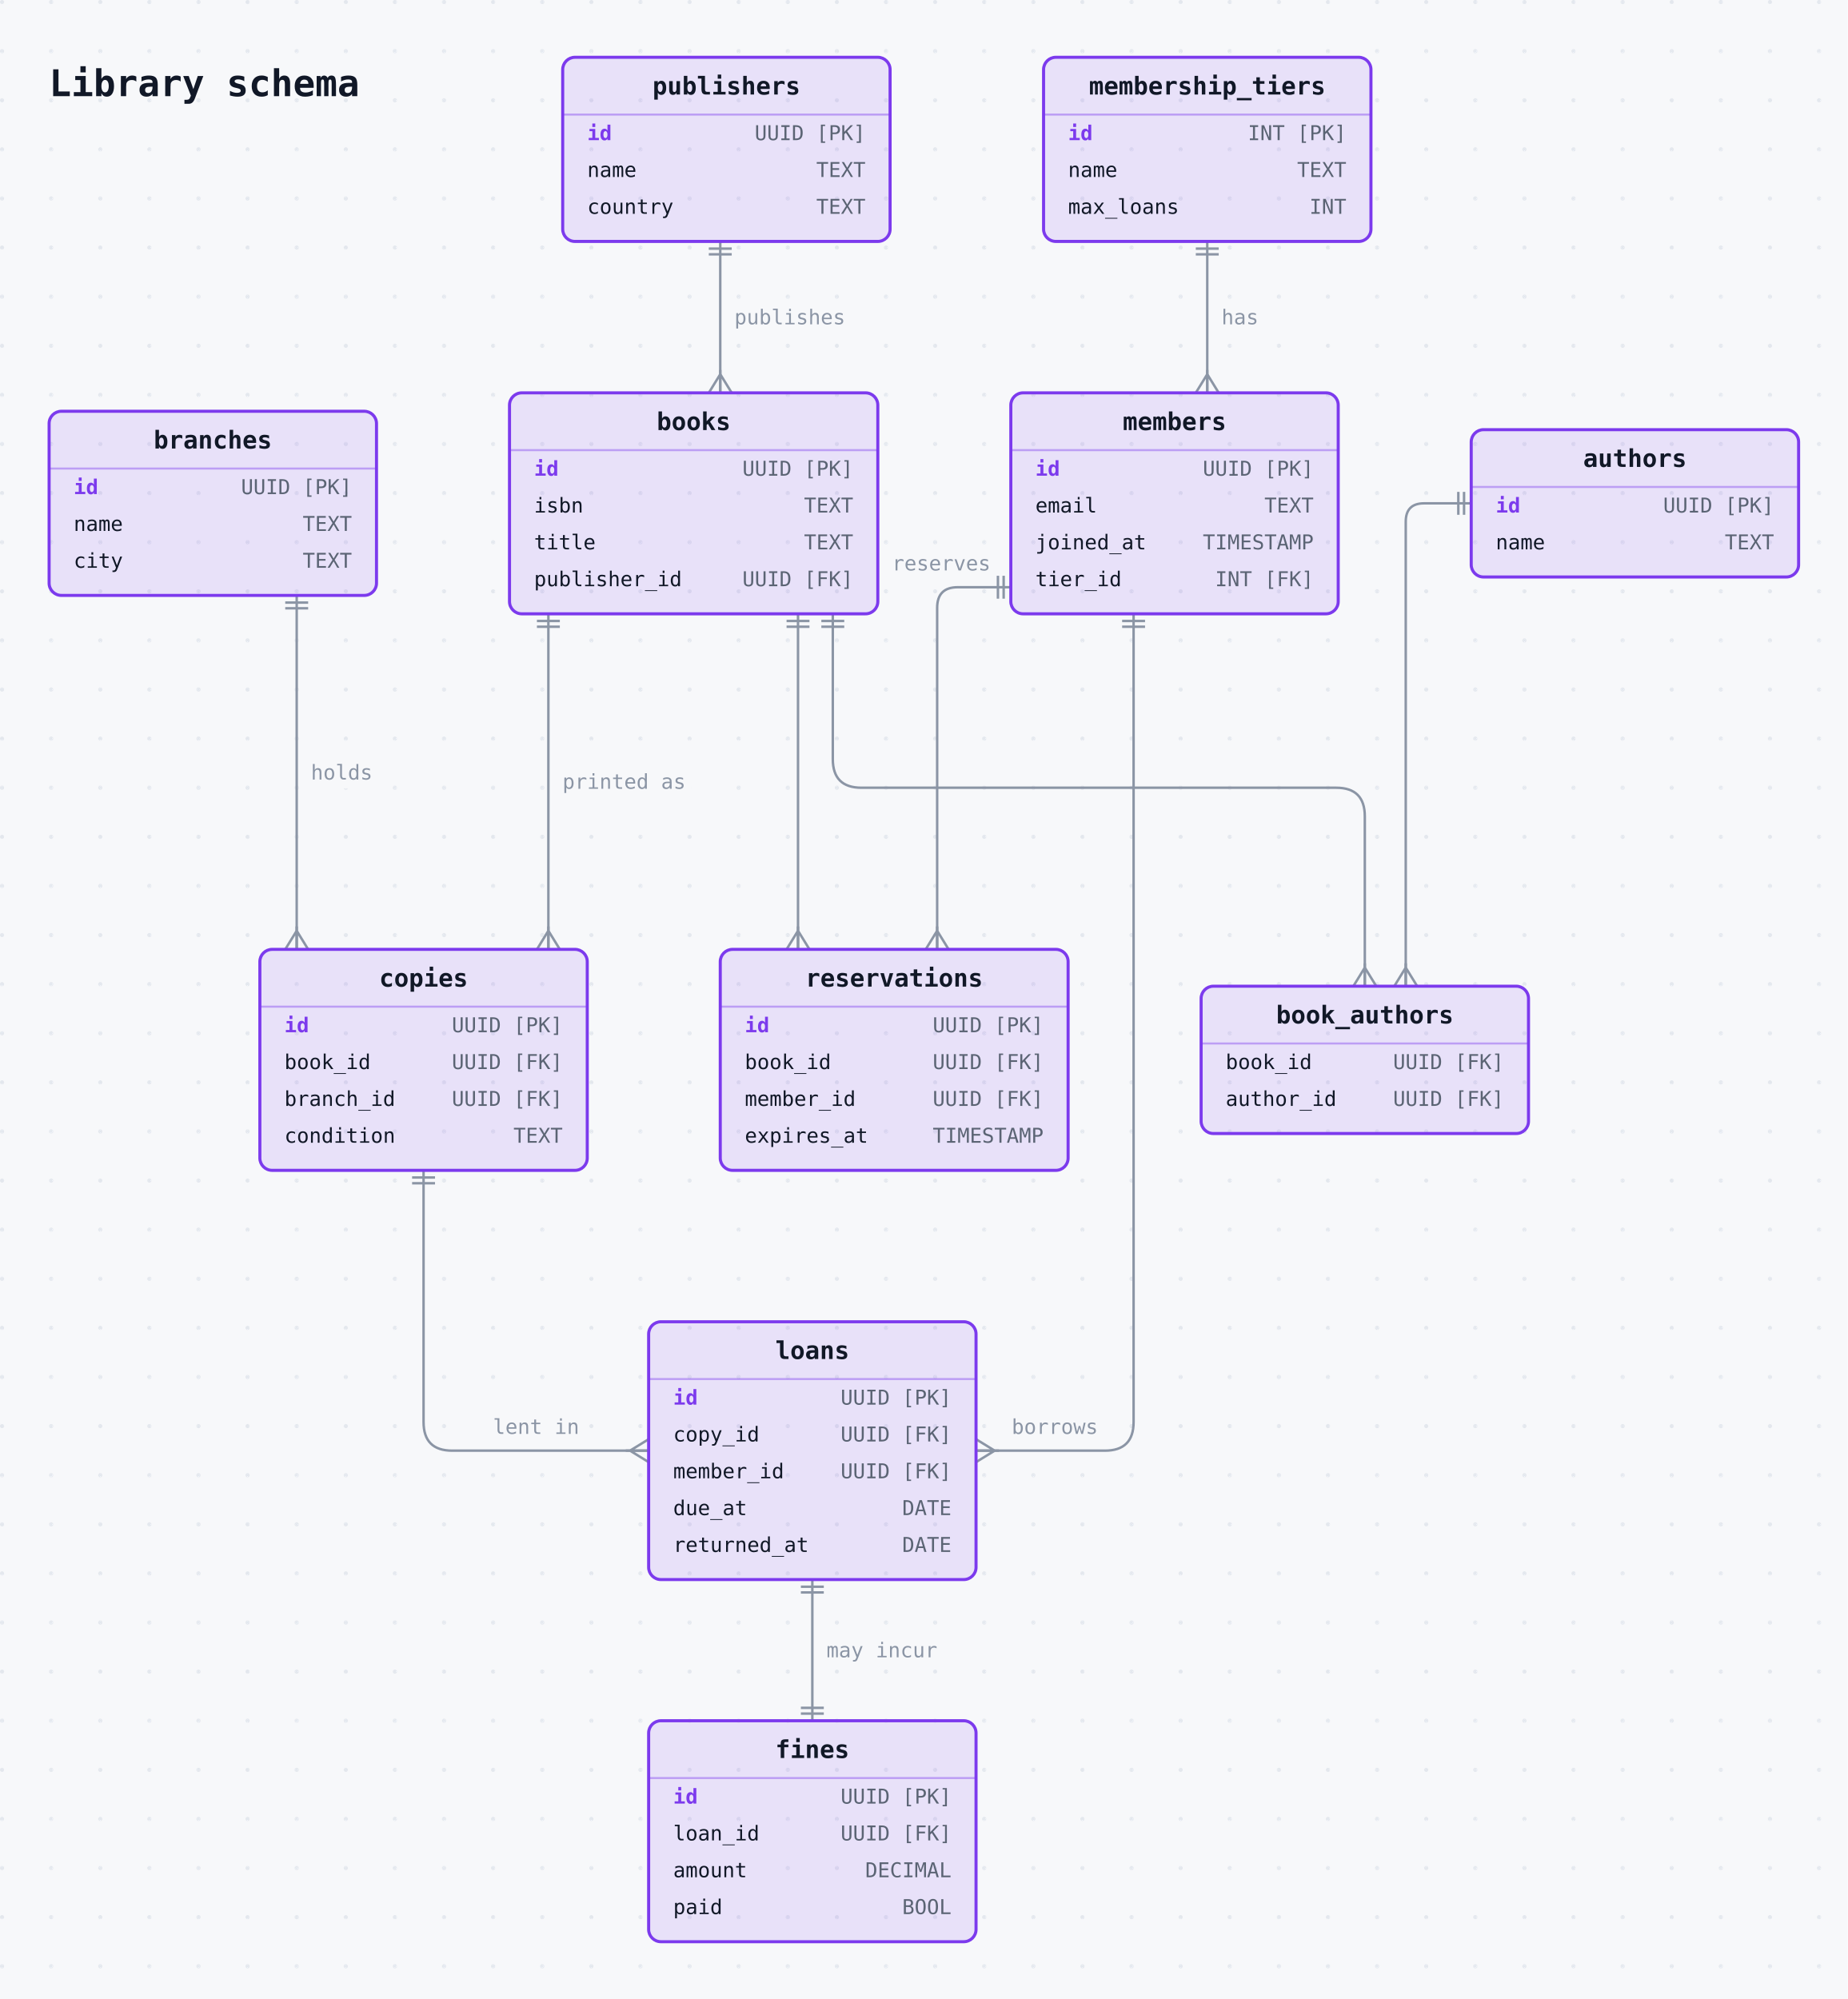
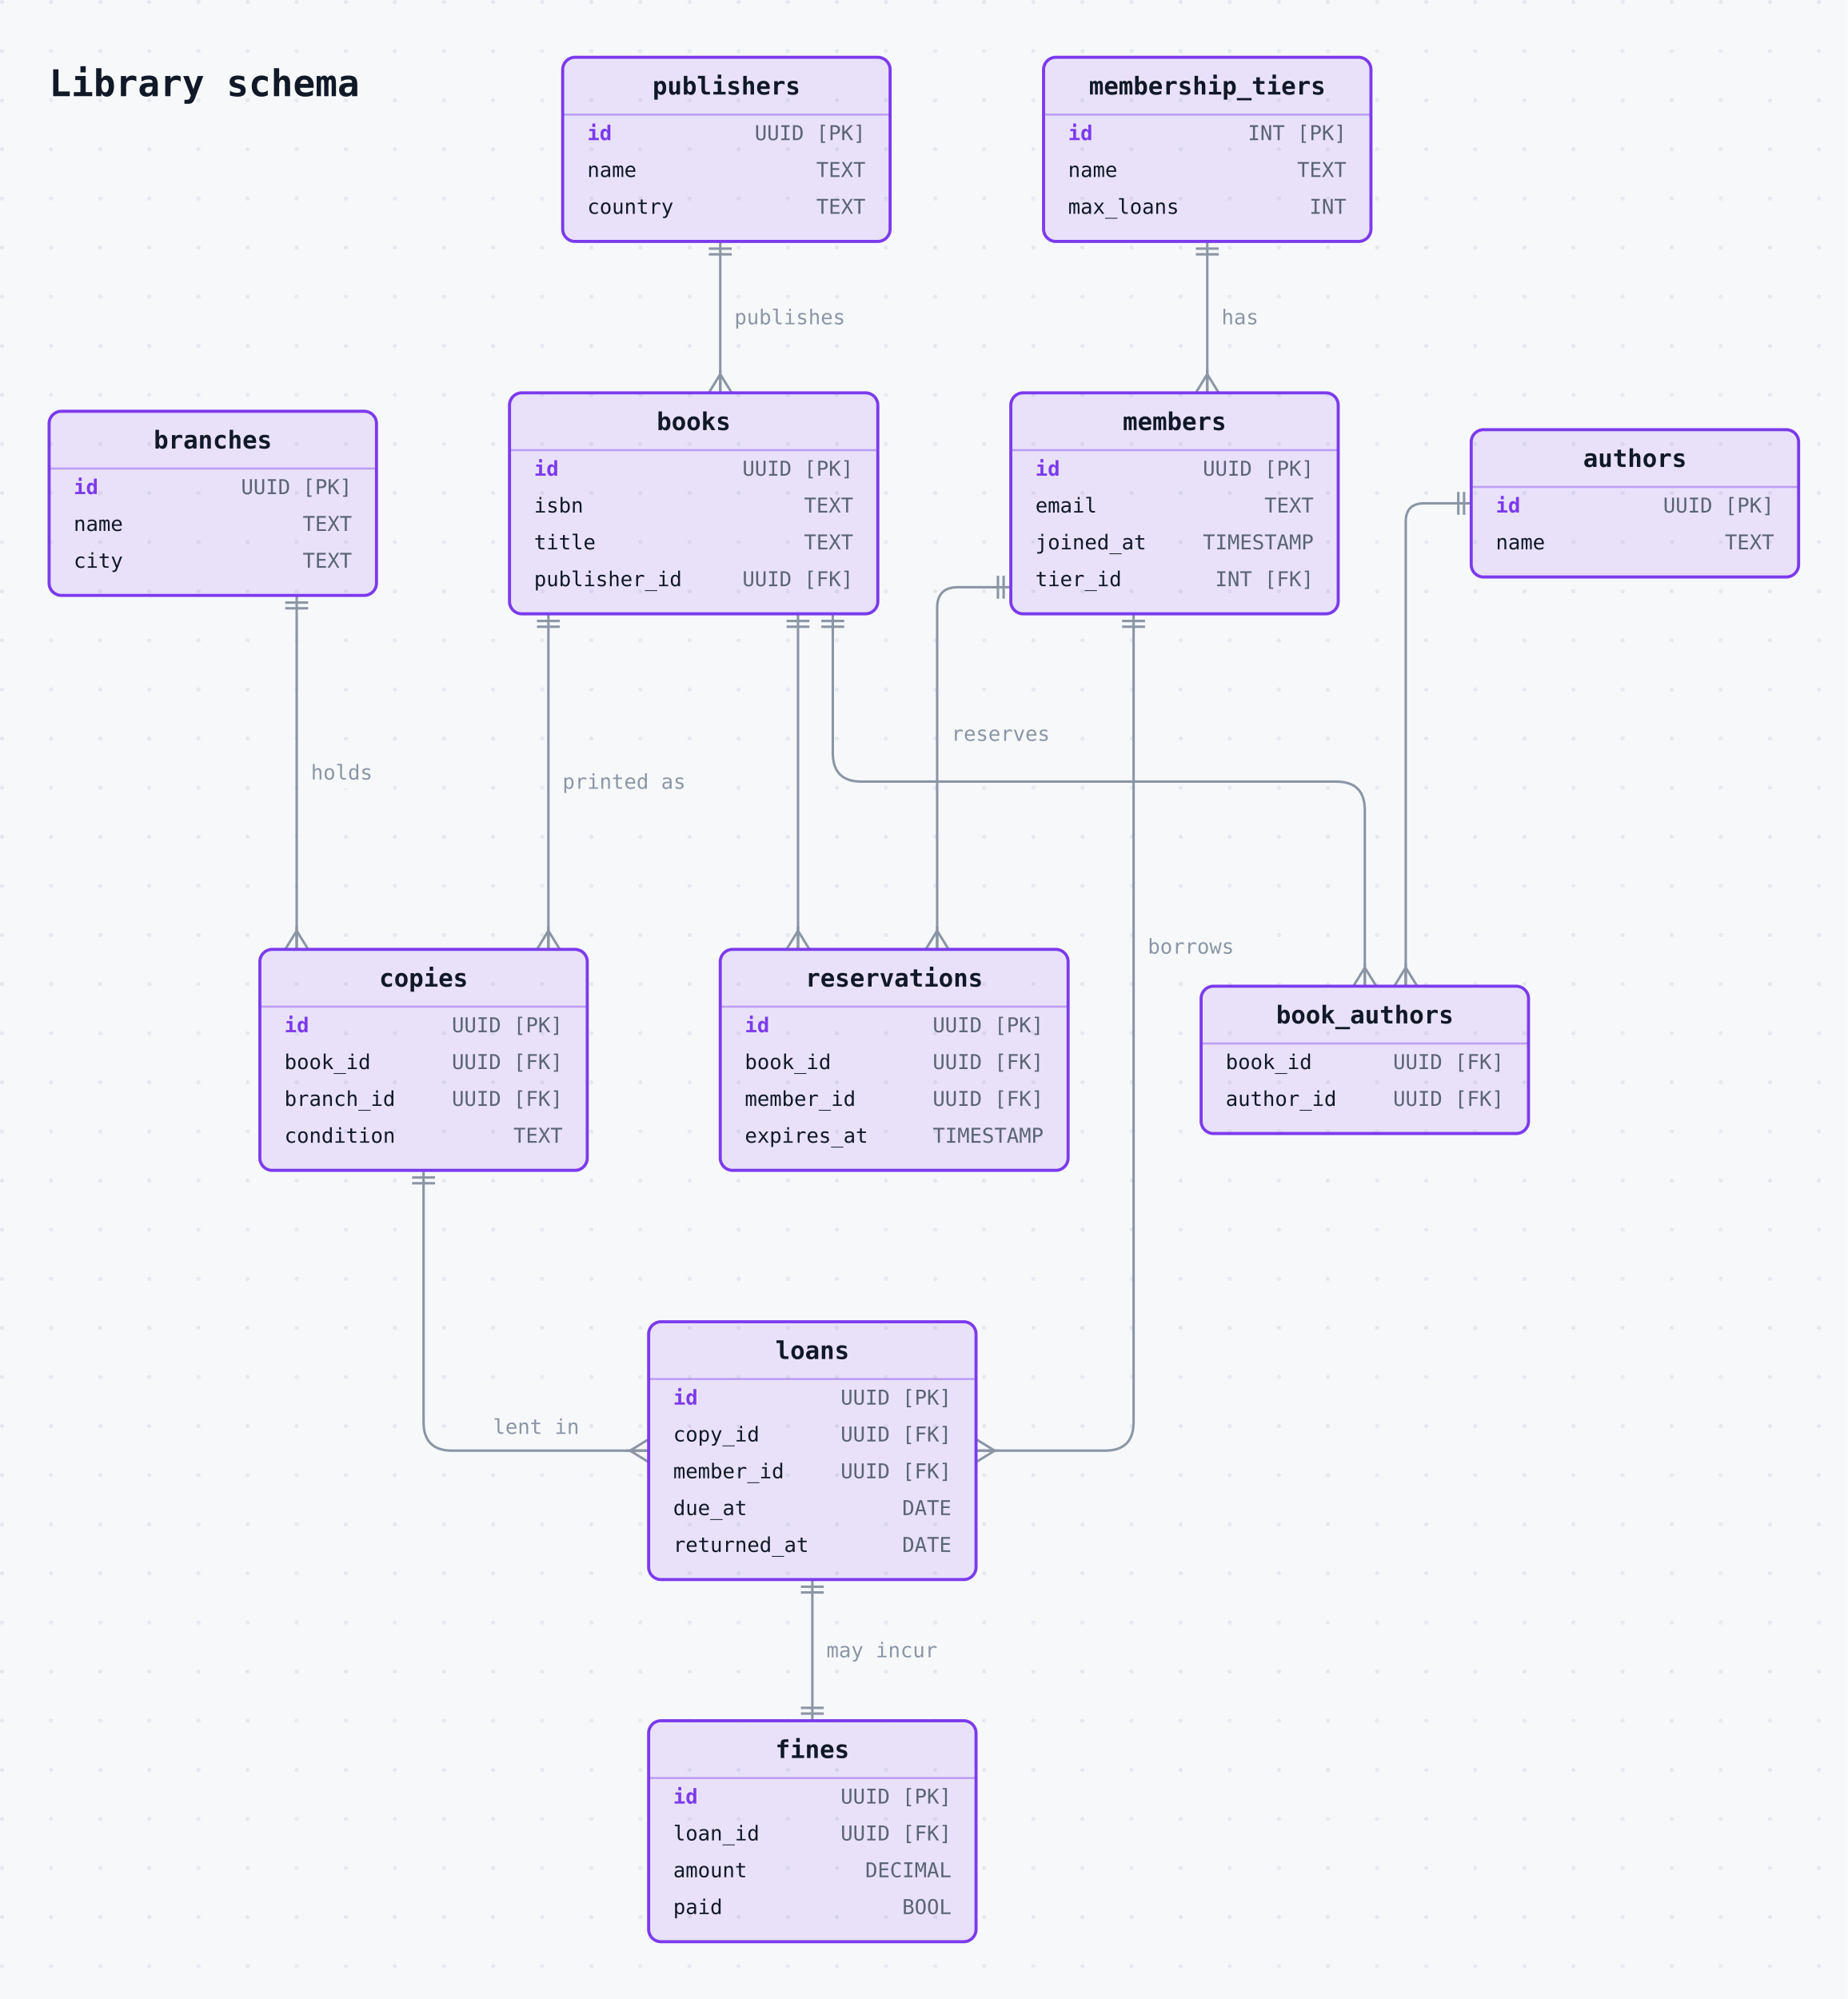
<svg xmlns="http://www.w3.org/2000/svg" version="1.1" width="903" height="977" viewBox="0 0 903 977" font-family="JetBrains Mono, ui-monospace, SFMono-Regular, Menlo, Consolas, monospace">
  <defs>
    <pattern id="canvas-grid" width="24" height="24" patternUnits="userSpaceOnUse">
      <circle cx="1" cy="1" r="1" fill="#e3e7ed" />
    </pattern>
    <marker id="marker-er-many-0" viewBox="-1 -1 13.2 13.2" refX="11.2" refY="5.6" markerWidth="13.2" markerHeight="13.2" markerUnits="userSpaceOnUse" orient="auto-start-reverse">
      <path d="M2.1 5.6 L11.2 0 M2.1 5.6 L11.2 11.2 M0 5.6 L11.2 5.6" fill="none" stroke="#8b95a5" stroke-width="1.2" />
    </marker>
    <marker id="marker-er-one-1" viewBox="-1 -1 13.2 13.2" refX="11.2" refY="5.6" markerWidth="13.2" markerHeight="13.2" markerUnits="userSpaceOnUse" orient="auto-start-reverse">
      <path d="M4.9 0 V11.2 M7.7 0 V11.2" fill="none" stroke="#8b95a5" stroke-width="1.2" />
    </marker>
  </defs>
  <rect width="100%" height="100%" fill="#f7f8fa" />
  <rect width="100%" height="100%" fill="url(#canvas-grid)" />
  <text x="24.0" y="47.0" text-anchor="start" font-size="18" font-weight="bold" fill="#111827">Library schema</text>
  <path d="M 590.0 118.0 L 590.0 192.0" fill="none" stroke="#8b95a5" stroke-width="1.2" marker-end="url(#marker-er-many-0)" marker-start="url(#marker-er-one-1)" />
  <path d="M 352.0 118.0 L 352.0 192.0" fill="none" stroke="#8b95a5" stroke-width="1.2" marker-end="url(#marker-er-many-0)" marker-start="url(#marker-er-one-1)" />
-   <path d="M 407.0 300.0 L 407.0 371.0 Q 407.0 385.0 421.0 385.0 L 653.0 385.0 Q 667.0 385.0 667.0 399.0 L 667.0 482.0" fill="none" stroke="#8b95a5" stroke-width="1.2" marker-end="url(#marker-er-many-0)" marker-start="url(#marker-er-one-1)" />
+   <path d="M 407.0 300.0 L 407.0 368.0 Q 407.0 382.0 421.0 382.0 L 653.0 382.0 Q 667.0 382.0 667.0 396.0 L 667.0 482.0" fill="none" stroke="#8b95a5" stroke-width="1.2" marker-end="url(#marker-er-many-0)" marker-start="url(#marker-er-one-1)" />
  <path d="M 719.0 246.0 L 696.0 246.0 Q 687.0 246.0 687.0 255.0 L 687.0 482.0" fill="none" stroke="#8b95a5" stroke-width="1.2" marker-end="url(#marker-er-many-0)" marker-start="url(#marker-er-one-1)" />
  <path d="M 268.0 300.0 L 268.0 464.0" fill="none" stroke="#8b95a5" stroke-width="1.2" marker-end="url(#marker-er-many-0)" marker-start="url(#marker-er-one-1)" />
  <path d="M 145.0 291.0 L 145.0 464.0" fill="none" stroke="#8b95a5" stroke-width="1.2" marker-end="url(#marker-er-many-0)" marker-start="url(#marker-er-one-1)" />
  <path d="M 207.0 572.0 L 207.0 695.0 Q 207.0 709.0 221.0 709.0 L 317.0 709.0" fill="none" stroke="#8b95a5" stroke-width="1.2" marker-end="url(#marker-er-many-0)" marker-start="url(#marker-er-one-1)" />
  <path d="M 554.0 300.0 L 554.0 695.0 Q 554.0 709.0 540.0 709.0 L 477.0 709.0" fill="none" stroke="#8b95a5" stroke-width="1.2" marker-end="url(#marker-er-many-0)" marker-start="url(#marker-er-one-1)" />
  <path d="M 397.0 772.0 L 397.0 841.0" fill="none" stroke="#8b95a5" stroke-width="1.2" marker-end="url(#marker-er-one-1)" marker-start="url(#marker-er-one-1)" />
  <path d="M 390.0 300.0 L 390.0 464.0" fill="none" stroke="#8b95a5" stroke-width="1.2" marker-end="url(#marker-er-many-0)" marker-start="url(#marker-er-one-1)" />
  <path d="M 494.0 287.0 L 468.1 287.0 Q 458.0 287.0 458.0 297.1 L 458.0 464.0" fill="none" stroke="#8b95a5" stroke-width="1.2" marker-end="url(#marker-er-many-0)" marker-start="url(#marker-er-one-1)" />
  <rect fill="#7c3aed" fill-opacity="0.122" stroke="#7c3aed" stroke-width="1.5" x="494.0" y="192.0" width="160.0" height="108.0" rx="6.0" />
  <text x="574.0" y="210.2" text-anchor="middle" font-size="12" font-weight="bold" fill="#111827">members</text>
  <line x1="494.0" y1="220.0" x2="654.0" y2="220.0" stroke="#7c3aed" stroke-opacity="0.4" />
  <text x="506.0" y="232.5" text-anchor="start" font-family="JetBrains Mono, ui-monospace, Menlo, monospace" font-size="10" fill="#7c3aed" font-weight="bold">id</text>
  <text x="642.0" y="232.5" text-anchor="end" font-family="JetBrains Mono, ui-monospace, Menlo, monospace" font-size="10" fill="#5b6474">UUID [PK]</text>
  <text x="506.0" y="250.5" text-anchor="start" font-family="JetBrains Mono, ui-monospace, Menlo, monospace" font-size="10" fill="#111827">email</text>
  <text x="642.0" y="250.5" text-anchor="end" font-family="JetBrains Mono, ui-monospace, Menlo, monospace" font-size="10" fill="#5b6474">TEXT</text>
  <text x="506.0" y="268.5" text-anchor="start" font-family="JetBrains Mono, ui-monospace, Menlo, monospace" font-size="10" fill="#111827">joined_at</text>
  <text x="642.0" y="268.5" text-anchor="end" font-family="JetBrains Mono, ui-monospace, Menlo, monospace" font-size="10" fill="#5b6474">TIMESTAMP</text>
  <text x="506.0" y="286.5" text-anchor="start" font-family="JetBrains Mono, ui-monospace, Menlo, monospace" font-size="10" fill="#111827">tier_id</text>
  <text x="642.0" y="286.5" text-anchor="end" font-family="JetBrains Mono, ui-monospace, Menlo, monospace" font-size="10" fill="#5b6474">INT [FK]</text>
  <rect fill="#7c3aed" fill-opacity="0.122" stroke="#7c3aed" stroke-width="1.5" x="510.0" y="28.0" width="160.0" height="90.0" rx="6.0" />
  <text x="590.0" y="46.2" text-anchor="middle" font-size="12" font-weight="bold" fill="#111827">membership_tiers</text>
  <line x1="510.0" y1="56.0" x2="670.0" y2="56.0" stroke="#7c3aed" stroke-opacity="0.4" />
  <text x="522.0" y="68.5" text-anchor="start" font-family="JetBrains Mono, ui-monospace, Menlo, monospace" font-size="10" fill="#7c3aed" font-weight="bold">id</text>
  <text x="658.0" y="68.5" text-anchor="end" font-family="JetBrains Mono, ui-monospace, Menlo, monospace" font-size="10" fill="#5b6474">INT [PK]</text>
  <text x="522.0" y="86.5" text-anchor="start" font-family="JetBrains Mono, ui-monospace, Menlo, monospace" font-size="10" fill="#111827">name</text>
  <text x="658.0" y="86.5" text-anchor="end" font-family="JetBrains Mono, ui-monospace, Menlo, monospace" font-size="10" fill="#5b6474">TEXT</text>
  <text x="522.0" y="104.5" text-anchor="start" font-family="JetBrains Mono, ui-monospace, Menlo, monospace" font-size="10" fill="#111827">max_loans</text>
  <text x="658.0" y="104.5" text-anchor="end" font-family="JetBrains Mono, ui-monospace, Menlo, monospace" font-size="10" fill="#5b6474">INT</text>
  <rect fill="#7c3aed" fill-opacity="0.122" stroke="#7c3aed" stroke-width="1.5" x="249.0" y="192.0" width="180.0" height="108.0" rx="6.0" />
  <text x="339.0" y="210.2" text-anchor="middle" font-size="12" font-weight="bold" fill="#111827">books</text>
  <line x1="249.0" y1="220.0" x2="429.0" y2="220.0" stroke="#7c3aed" stroke-opacity="0.4" />
  <text x="261.0" y="232.5" text-anchor="start" font-family="JetBrains Mono, ui-monospace, Menlo, monospace" font-size="10" fill="#7c3aed" font-weight="bold">id</text>
  <text x="417.0" y="232.5" text-anchor="end" font-family="JetBrains Mono, ui-monospace, Menlo, monospace" font-size="10" fill="#5b6474">UUID [PK]</text>
  <text x="261.0" y="250.5" text-anchor="start" font-family="JetBrains Mono, ui-monospace, Menlo, monospace" font-size="10" fill="#111827">isbn</text>
  <text x="417.0" y="250.5" text-anchor="end" font-family="JetBrains Mono, ui-monospace, Menlo, monospace" font-size="10" fill="#5b6474">TEXT</text>
  <text x="261.0" y="268.5" text-anchor="start" font-family="JetBrains Mono, ui-monospace, Menlo, monospace" font-size="10" fill="#111827">title</text>
  <text x="417.0" y="268.5" text-anchor="end" font-family="JetBrains Mono, ui-monospace, Menlo, monospace" font-size="10" fill="#5b6474">TEXT</text>
  <text x="261.0" y="286.5" text-anchor="start" font-family="JetBrains Mono, ui-monospace, Menlo, monospace" font-size="10" fill="#111827">publisher_id</text>
  <text x="417.0" y="286.5" text-anchor="end" font-family="JetBrains Mono, ui-monospace, Menlo, monospace" font-size="10" fill="#5b6474">UUID [FK]</text>
  <rect fill="#7c3aed" fill-opacity="0.122" stroke="#7c3aed" stroke-width="1.5" x="719.0" y="210.0" width="160.0" height="72.0" rx="6.0" />
  <text x="799.0" y="228.2" text-anchor="middle" font-size="12" font-weight="bold" fill="#111827">authors</text>
  <line x1="719.0" y1="238.0" x2="879.0" y2="238.0" stroke="#7c3aed" stroke-opacity="0.4" />
  <text x="731.0" y="250.5" text-anchor="start" font-family="JetBrains Mono, ui-monospace, Menlo, monospace" font-size="10" fill="#7c3aed" font-weight="bold">id</text>
  <text x="867.0" y="250.5" text-anchor="end" font-family="JetBrains Mono, ui-monospace, Menlo, monospace" font-size="10" fill="#5b6474">UUID [PK]</text>
  <text x="731.0" y="268.5" text-anchor="start" font-family="JetBrains Mono, ui-monospace, Menlo, monospace" font-size="10" fill="#111827">name</text>
  <text x="867.0" y="268.5" text-anchor="end" font-family="JetBrains Mono, ui-monospace, Menlo, monospace" font-size="10" fill="#5b6474">TEXT</text>
  <rect fill="#7c3aed" fill-opacity="0.122" stroke="#7c3aed" stroke-width="1.5" x="587.0" y="482.0" width="160.0" height="72.0" rx="6.0" />
  <text x="667.0" y="500.2" text-anchor="middle" font-size="12" font-weight="bold" fill="#111827">book_authors</text>
  <line x1="587.0" y1="510.0" x2="747.0" y2="510.0" stroke="#7c3aed" stroke-opacity="0.4" />
  <text x="599.0" y="522.5" text-anchor="start" font-family="JetBrains Mono, ui-monospace, Menlo, monospace" font-size="10" fill="#111827">book_id</text>
  <text x="735.0" y="522.5" text-anchor="end" font-family="JetBrains Mono, ui-monospace, Menlo, monospace" font-size="10" fill="#5b6474">UUID [FK]</text>
  <text x="599.0" y="540.5" text-anchor="start" font-family="JetBrains Mono, ui-monospace, Menlo, monospace" font-size="10" fill="#111827">author_id</text>
  <text x="735.0" y="540.5" text-anchor="end" font-family="JetBrains Mono, ui-monospace, Menlo, monospace" font-size="10" fill="#5b6474">UUID [FK]</text>
  <rect fill="#7c3aed" fill-opacity="0.122" stroke="#7c3aed" stroke-width="1.5" x="275.0" y="28.0" width="160.0" height="90.0" rx="6.0" />
  <text x="355.0" y="46.2" text-anchor="middle" font-size="12" font-weight="bold" fill="#111827">publishers</text>
  <line x1="275.0" y1="56.0" x2="435.0" y2="56.0" stroke="#7c3aed" stroke-opacity="0.4" />
  <text x="287.0" y="68.5" text-anchor="start" font-family="JetBrains Mono, ui-monospace, Menlo, monospace" font-size="10" fill="#7c3aed" font-weight="bold">id</text>
  <text x="423.0" y="68.5" text-anchor="end" font-family="JetBrains Mono, ui-monospace, Menlo, monospace" font-size="10" fill="#5b6474">UUID [PK]</text>
  <text x="287.0" y="86.5" text-anchor="start" font-family="JetBrains Mono, ui-monospace, Menlo, monospace" font-size="10" fill="#111827">name</text>
  <text x="423.0" y="86.5" text-anchor="end" font-family="JetBrains Mono, ui-monospace, Menlo, monospace" font-size="10" fill="#5b6474">TEXT</text>
  <text x="287.0" y="104.5" text-anchor="start" font-family="JetBrains Mono, ui-monospace, Menlo, monospace" font-size="10" fill="#111827">country</text>
  <text x="423.0" y="104.5" text-anchor="end" font-family="JetBrains Mono, ui-monospace, Menlo, monospace" font-size="10" fill="#5b6474">TEXT</text>
  <rect fill="#7c3aed" fill-opacity="0.122" stroke="#7c3aed" stroke-width="1.5" x="127.0" y="464.0" width="160.0" height="108.0" rx="6.0" />
  <text x="207.0" y="482.2" text-anchor="middle" font-size="12" font-weight="bold" fill="#111827">copies</text>
  <line x1="127.0" y1="492.0" x2="287.0" y2="492.0" stroke="#7c3aed" stroke-opacity="0.4" />
  <text x="139.0" y="504.5" text-anchor="start" font-family="JetBrains Mono, ui-monospace, Menlo, monospace" font-size="10" fill="#7c3aed" font-weight="bold">id</text>
  <text x="275.0" y="504.5" text-anchor="end" font-family="JetBrains Mono, ui-monospace, Menlo, monospace" font-size="10" fill="#5b6474">UUID [PK]</text>
  <text x="139.0" y="522.5" text-anchor="start" font-family="JetBrains Mono, ui-monospace, Menlo, monospace" font-size="10" fill="#111827">book_id</text>
  <text x="275.0" y="522.5" text-anchor="end" font-family="JetBrains Mono, ui-monospace, Menlo, monospace" font-size="10" fill="#5b6474">UUID [FK]</text>
  <text x="139.0" y="540.5" text-anchor="start" font-family="JetBrains Mono, ui-monospace, Menlo, monospace" font-size="10" fill="#111827">branch_id</text>
  <text x="275.0" y="540.5" text-anchor="end" font-family="JetBrains Mono, ui-monospace, Menlo, monospace" font-size="10" fill="#5b6474">UUID [FK]</text>
  <text x="139.0" y="558.5" text-anchor="start" font-family="JetBrains Mono, ui-monospace, Menlo, monospace" font-size="10" fill="#111827">condition</text>
  <text x="275.0" y="558.5" text-anchor="end" font-family="JetBrains Mono, ui-monospace, Menlo, monospace" font-size="10" fill="#5b6474">TEXT</text>
  <rect fill="#7c3aed" fill-opacity="0.122" stroke="#7c3aed" stroke-width="1.5" x="24.0" y="201.0" width="160.0" height="90.0" rx="6.0" />
  <text x="104.0" y="219.2" text-anchor="middle" font-size="12" font-weight="bold" fill="#111827">branches</text>
  <line x1="24.0" y1="229.0" x2="184.0" y2="229.0" stroke="#7c3aed" stroke-opacity="0.4" />
  <text x="36.0" y="241.5" text-anchor="start" font-family="JetBrains Mono, ui-monospace, Menlo, monospace" font-size="10" fill="#7c3aed" font-weight="bold">id</text>
  <text x="172.0" y="241.5" text-anchor="end" font-family="JetBrains Mono, ui-monospace, Menlo, monospace" font-size="10" fill="#5b6474">UUID [PK]</text>
  <text x="36.0" y="259.5" text-anchor="start" font-family="JetBrains Mono, ui-monospace, Menlo, monospace" font-size="10" fill="#111827">name</text>
  <text x="172.0" y="259.5" text-anchor="end" font-family="JetBrains Mono, ui-monospace, Menlo, monospace" font-size="10" fill="#5b6474">TEXT</text>
  <text x="36.0" y="277.5" text-anchor="start" font-family="JetBrains Mono, ui-monospace, Menlo, monospace" font-size="10" fill="#111827">city</text>
  <text x="172.0" y="277.5" text-anchor="end" font-family="JetBrains Mono, ui-monospace, Menlo, monospace" font-size="10" fill="#5b6474">TEXT</text>
  <rect fill="#7c3aed" fill-opacity="0.122" stroke="#7c3aed" stroke-width="1.5" x="317.0" y="646.0" width="160.0" height="126.0" rx="6.0" />
  <text x="397.0" y="664.2" text-anchor="middle" font-size="12" font-weight="bold" fill="#111827">loans</text>
  <line x1="317.0" y1="674.0" x2="477.0" y2="674.0" stroke="#7c3aed" stroke-opacity="0.4" />
  <text x="329.0" y="686.5" text-anchor="start" font-family="JetBrains Mono, ui-monospace, Menlo, monospace" font-size="10" fill="#7c3aed" font-weight="bold">id</text>
  <text x="465.0" y="686.5" text-anchor="end" font-family="JetBrains Mono, ui-monospace, Menlo, monospace" font-size="10" fill="#5b6474">UUID [PK]</text>
  <text x="329.0" y="704.5" text-anchor="start" font-family="JetBrains Mono, ui-monospace, Menlo, monospace" font-size="10" fill="#111827">copy_id</text>
  <text x="465.0" y="704.5" text-anchor="end" font-family="JetBrains Mono, ui-monospace, Menlo, monospace" font-size="10" fill="#5b6474">UUID [FK]</text>
  <text x="329.0" y="722.5" text-anchor="start" font-family="JetBrains Mono, ui-monospace, Menlo, monospace" font-size="10" fill="#111827">member_id</text>
  <text x="465.0" y="722.5" text-anchor="end" font-family="JetBrains Mono, ui-monospace, Menlo, monospace" font-size="10" fill="#5b6474">UUID [FK]</text>
  <text x="329.0" y="740.5" text-anchor="start" font-family="JetBrains Mono, ui-monospace, Menlo, monospace" font-size="10" fill="#111827">due_at</text>
  <text x="465.0" y="740.5" text-anchor="end" font-family="JetBrains Mono, ui-monospace, Menlo, monospace" font-size="10" fill="#5b6474">DATE</text>
  <text x="329.0" y="758.5" text-anchor="start" font-family="JetBrains Mono, ui-monospace, Menlo, monospace" font-size="10" fill="#111827">returned_at</text>
  <text x="465.0" y="758.5" text-anchor="end" font-family="JetBrains Mono, ui-monospace, Menlo, monospace" font-size="10" fill="#5b6474">DATE</text>
  <rect fill="#7c3aed" fill-opacity="0.122" stroke="#7c3aed" stroke-width="1.5" x="317.0" y="841.0" width="160.0" height="108.0" rx="6.0" />
  <text x="397.0" y="859.2" text-anchor="middle" font-size="12" font-weight="bold" fill="#111827">fines</text>
  <line x1="317.0" y1="869.0" x2="477.0" y2="869.0" stroke="#7c3aed" stroke-opacity="0.4" />
  <text x="329.0" y="881.5" text-anchor="start" font-family="JetBrains Mono, ui-monospace, Menlo, monospace" font-size="10" fill="#7c3aed" font-weight="bold">id</text>
  <text x="465.0" y="881.5" text-anchor="end" font-family="JetBrains Mono, ui-monospace, Menlo, monospace" font-size="10" fill="#5b6474">UUID [PK]</text>
  <text x="329.0" y="899.5" text-anchor="start" font-family="JetBrains Mono, ui-monospace, Menlo, monospace" font-size="10" fill="#111827">loan_id</text>
  <text x="465.0" y="899.5" text-anchor="end" font-family="JetBrains Mono, ui-monospace, Menlo, monospace" font-size="10" fill="#5b6474">UUID [FK]</text>
  <text x="329.0" y="917.5" text-anchor="start" font-family="JetBrains Mono, ui-monospace, Menlo, monospace" font-size="10" fill="#111827">amount</text>
  <text x="465.0" y="917.5" text-anchor="end" font-family="JetBrains Mono, ui-monospace, Menlo, monospace" font-size="10" fill="#5b6474">DECIMAL</text>
  <text x="329.0" y="935.5" text-anchor="start" font-family="JetBrains Mono, ui-monospace, Menlo, monospace" font-size="10" fill="#111827">paid</text>
  <text x="465.0" y="935.5" text-anchor="end" font-family="JetBrains Mono, ui-monospace, Menlo, monospace" font-size="10" fill="#5b6474">BOOL</text>
  <rect fill="#7c3aed" fill-opacity="0.122" stroke="#7c3aed" stroke-width="1.5" x="352.0" y="464.0" width="170.0" height="108.0" rx="6.0" />
  <text x="437.0" y="482.2" text-anchor="middle" font-size="12" font-weight="bold" fill="#111827">reservations</text>
  <line x1="352.0" y1="492.0" x2="522.0" y2="492.0" stroke="#7c3aed" stroke-opacity="0.4" />
  <text x="364.0" y="504.5" text-anchor="start" font-family="JetBrains Mono, ui-monospace, Menlo, monospace" font-size="10" fill="#7c3aed" font-weight="bold">id</text>
  <text x="510.0" y="504.5" text-anchor="end" font-family="JetBrains Mono, ui-monospace, Menlo, monospace" font-size="10" fill="#5b6474">UUID [PK]</text>
  <text x="364.0" y="522.5" text-anchor="start" font-family="JetBrains Mono, ui-monospace, Menlo, monospace" font-size="10" fill="#111827">book_id</text>
  <text x="510.0" y="522.5" text-anchor="end" font-family="JetBrains Mono, ui-monospace, Menlo, monospace" font-size="10" fill="#5b6474">UUID [FK]</text>
  <text x="364.0" y="540.5" text-anchor="start" font-family="JetBrains Mono, ui-monospace, Menlo, monospace" font-size="10" fill="#111827">member_id</text>
  <text x="510.0" y="540.5" text-anchor="end" font-family="JetBrains Mono, ui-monospace, Menlo, monospace" font-size="10" fill="#5b6474">UUID [FK]</text>
  <text x="364.0" y="558.5" text-anchor="start" font-family="JetBrains Mono, ui-monospace, Menlo, monospace" font-size="10" fill="#111827">expires_at</text>
  <text x="510.0" y="558.5" text-anchor="end" font-family="JetBrains Mono, ui-monospace, Menlo, monospace" font-size="10" fill="#5b6474">TIMESTAMP</text>
  <rect x="594.0" y="147.2" width="24.0" height="15.5" rx="2" fill="#f7f8fa" />
  <text x="606.0" y="158.5" text-anchor="middle" font-size="10" fill="#8b95a5">has</text>
  <rect x="356.0" y="147.2" width="60.0" height="15.5" rx="2" fill="#f7f8fa" />
  <text x="386.0" y="158.5" text-anchor="middle" font-size="10" fill="#8b95a5">publishes</text>
  <rect x="272.0" y="374.2" width="66.0" height="15.5" rx="2" fill="#f7f8fa" />
  <text x="305.0" y="385.5" text-anchor="middle" font-size="10" fill="#8b95a5">printed as</text>
  <rect x="149.0" y="369.8" width="36.0" height="15.5" rx="2" fill="#f7f8fa" />
  <text x="167.0" y="381.0" text-anchor="middle" font-size="10" fill="#8b95a5">holds</text>
  <rect x="238.0" y="689.5" width="48.0" height="15.5" rx="2" fill="#f7f8fa" />
  <text x="262.0" y="700.8" text-anchor="middle" font-size="10" fill="#8b95a5">lent in</text>
-   <rect x="491.5" y="689.5" width="48.0" height="15.5" rx="2" fill="#f7f8fa" />
-   <text x="515.5" y="700.8" text-anchor="middle" font-size="10" fill="#8b95a5">borrows</text>
+   <rect x="558.0" y="454.9" width="48.0" height="15.5" rx="2" fill="#f7f8fa" />
+   <text x="582.0" y="466.1" text-anchor="middle" font-size="10" fill="#8b95a5">borrows</text>
  <rect x="401.0" y="798.8" width="60.0" height="15.5" rx="2" fill="#f7f8fa" />
  <text x="431.0" y="810.0" text-anchor="middle" font-size="10" fill="#8b95a5">may incur</text>
-   <rect x="433.0" y="267.5" width="54.0" height="15.5" rx="2" fill="#f7f8fa" />
-   <text x="460.0" y="278.8" text-anchor="middle" font-size="10" fill="#8b95a5">reserves</text>
+   <rect x="462.0" y="350.8" width="54.0" height="15.5" rx="2" fill="#f7f8fa" />
+   <text x="489.0" y="362.1" text-anchor="middle" font-size="10" fill="#8b95a5">reserves</text>
</svg>
